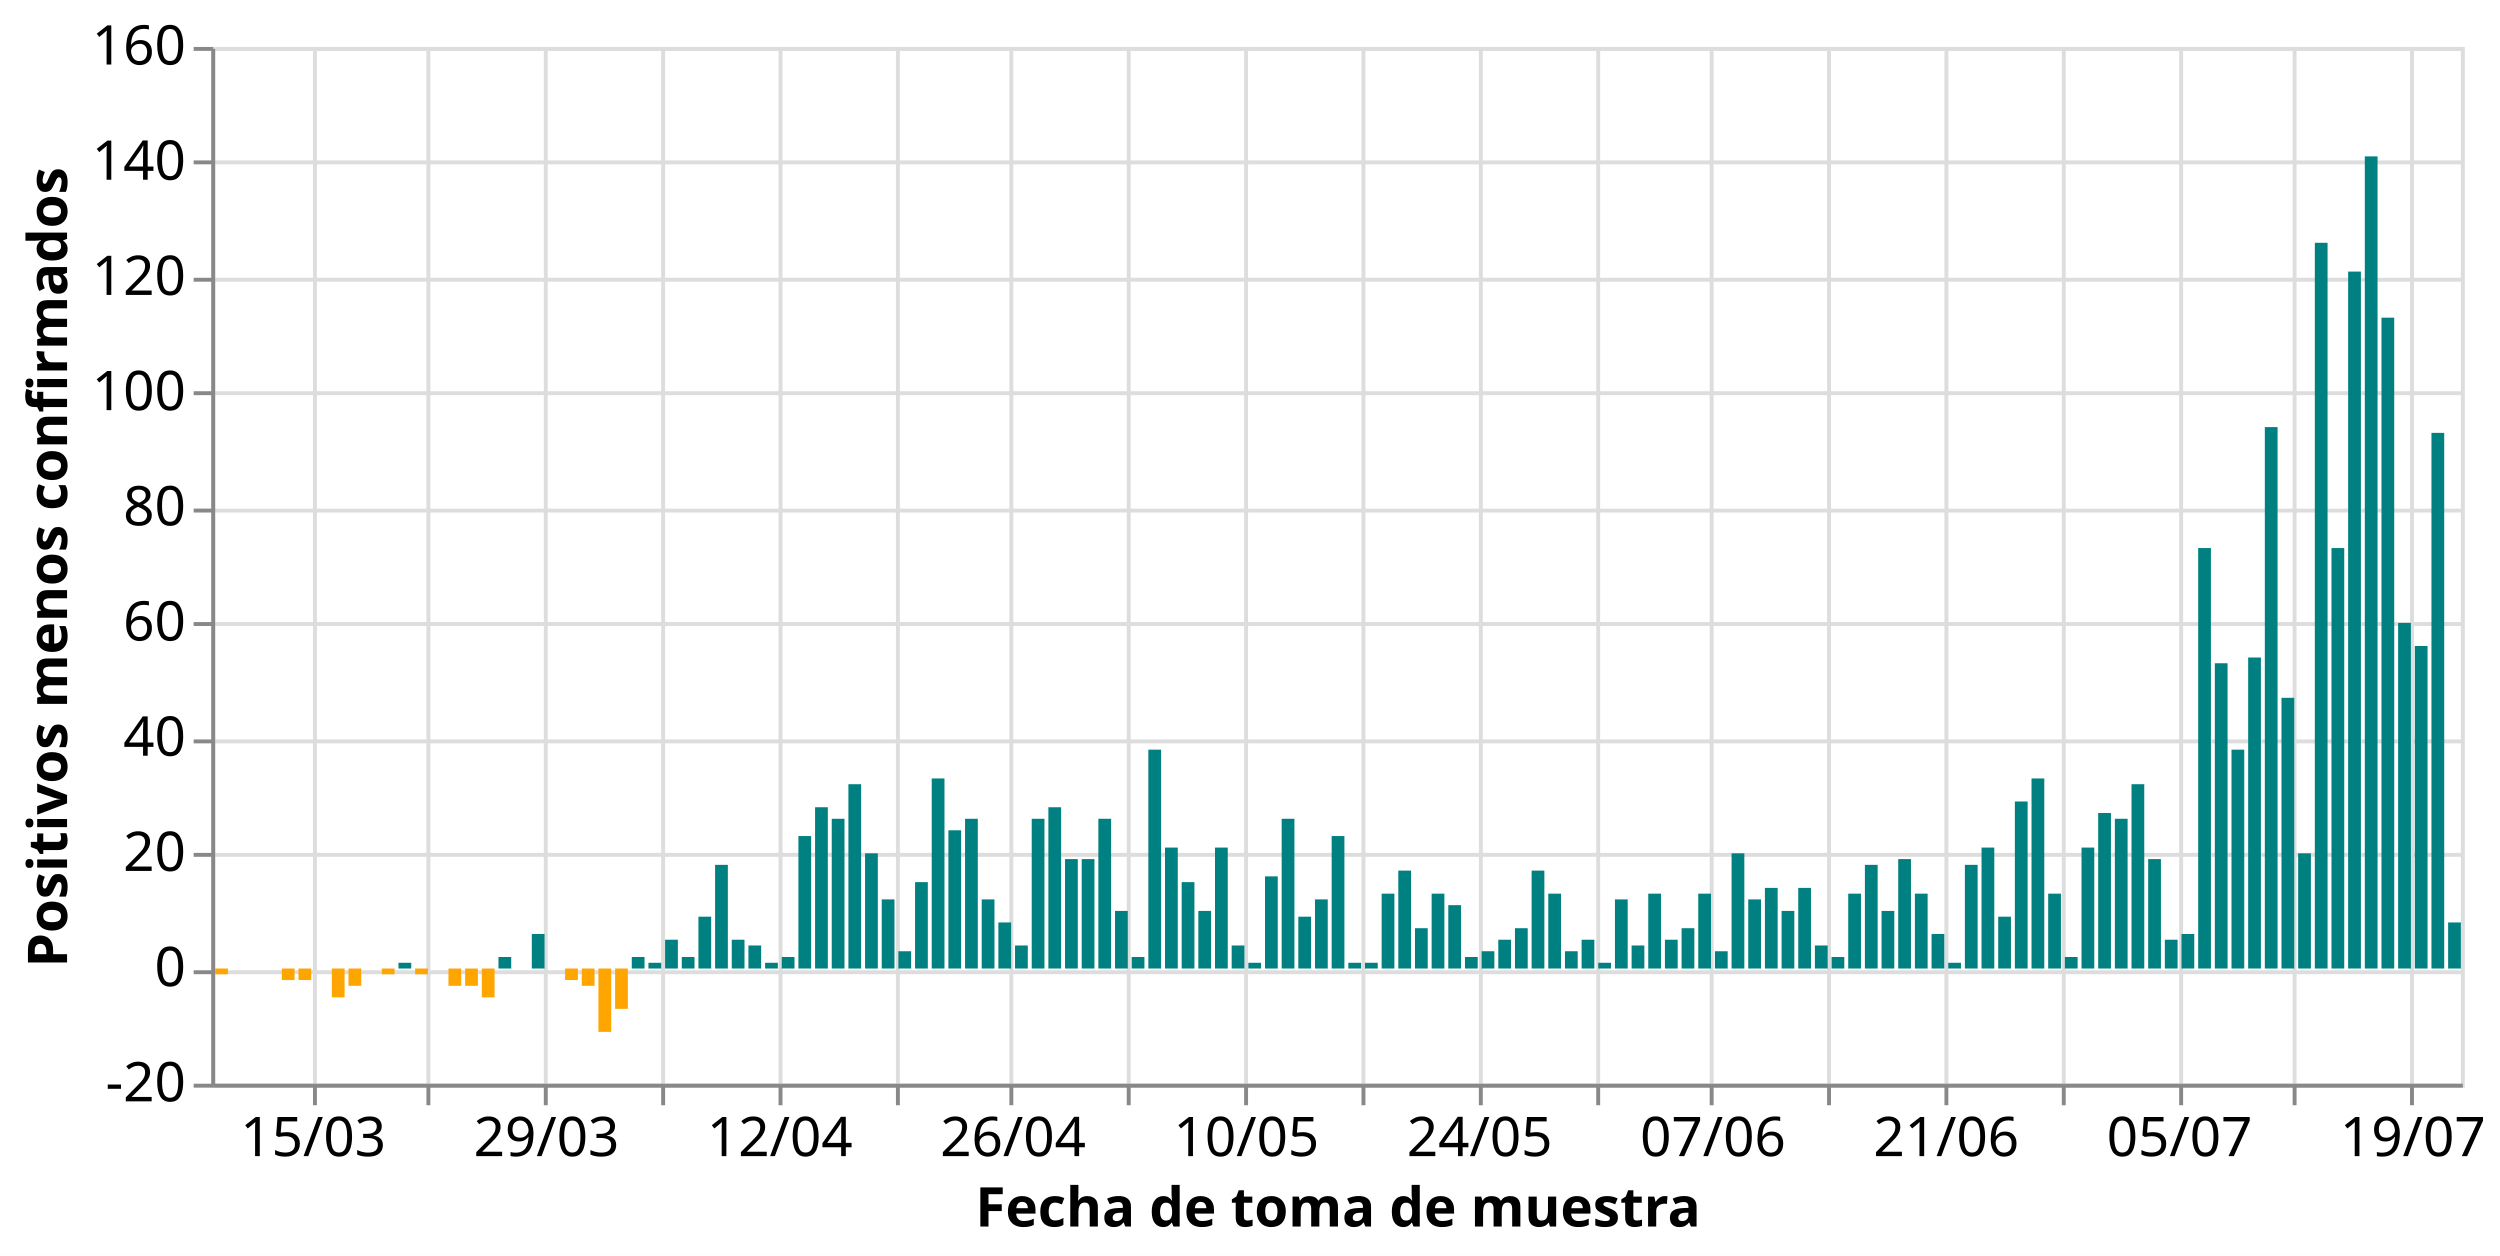
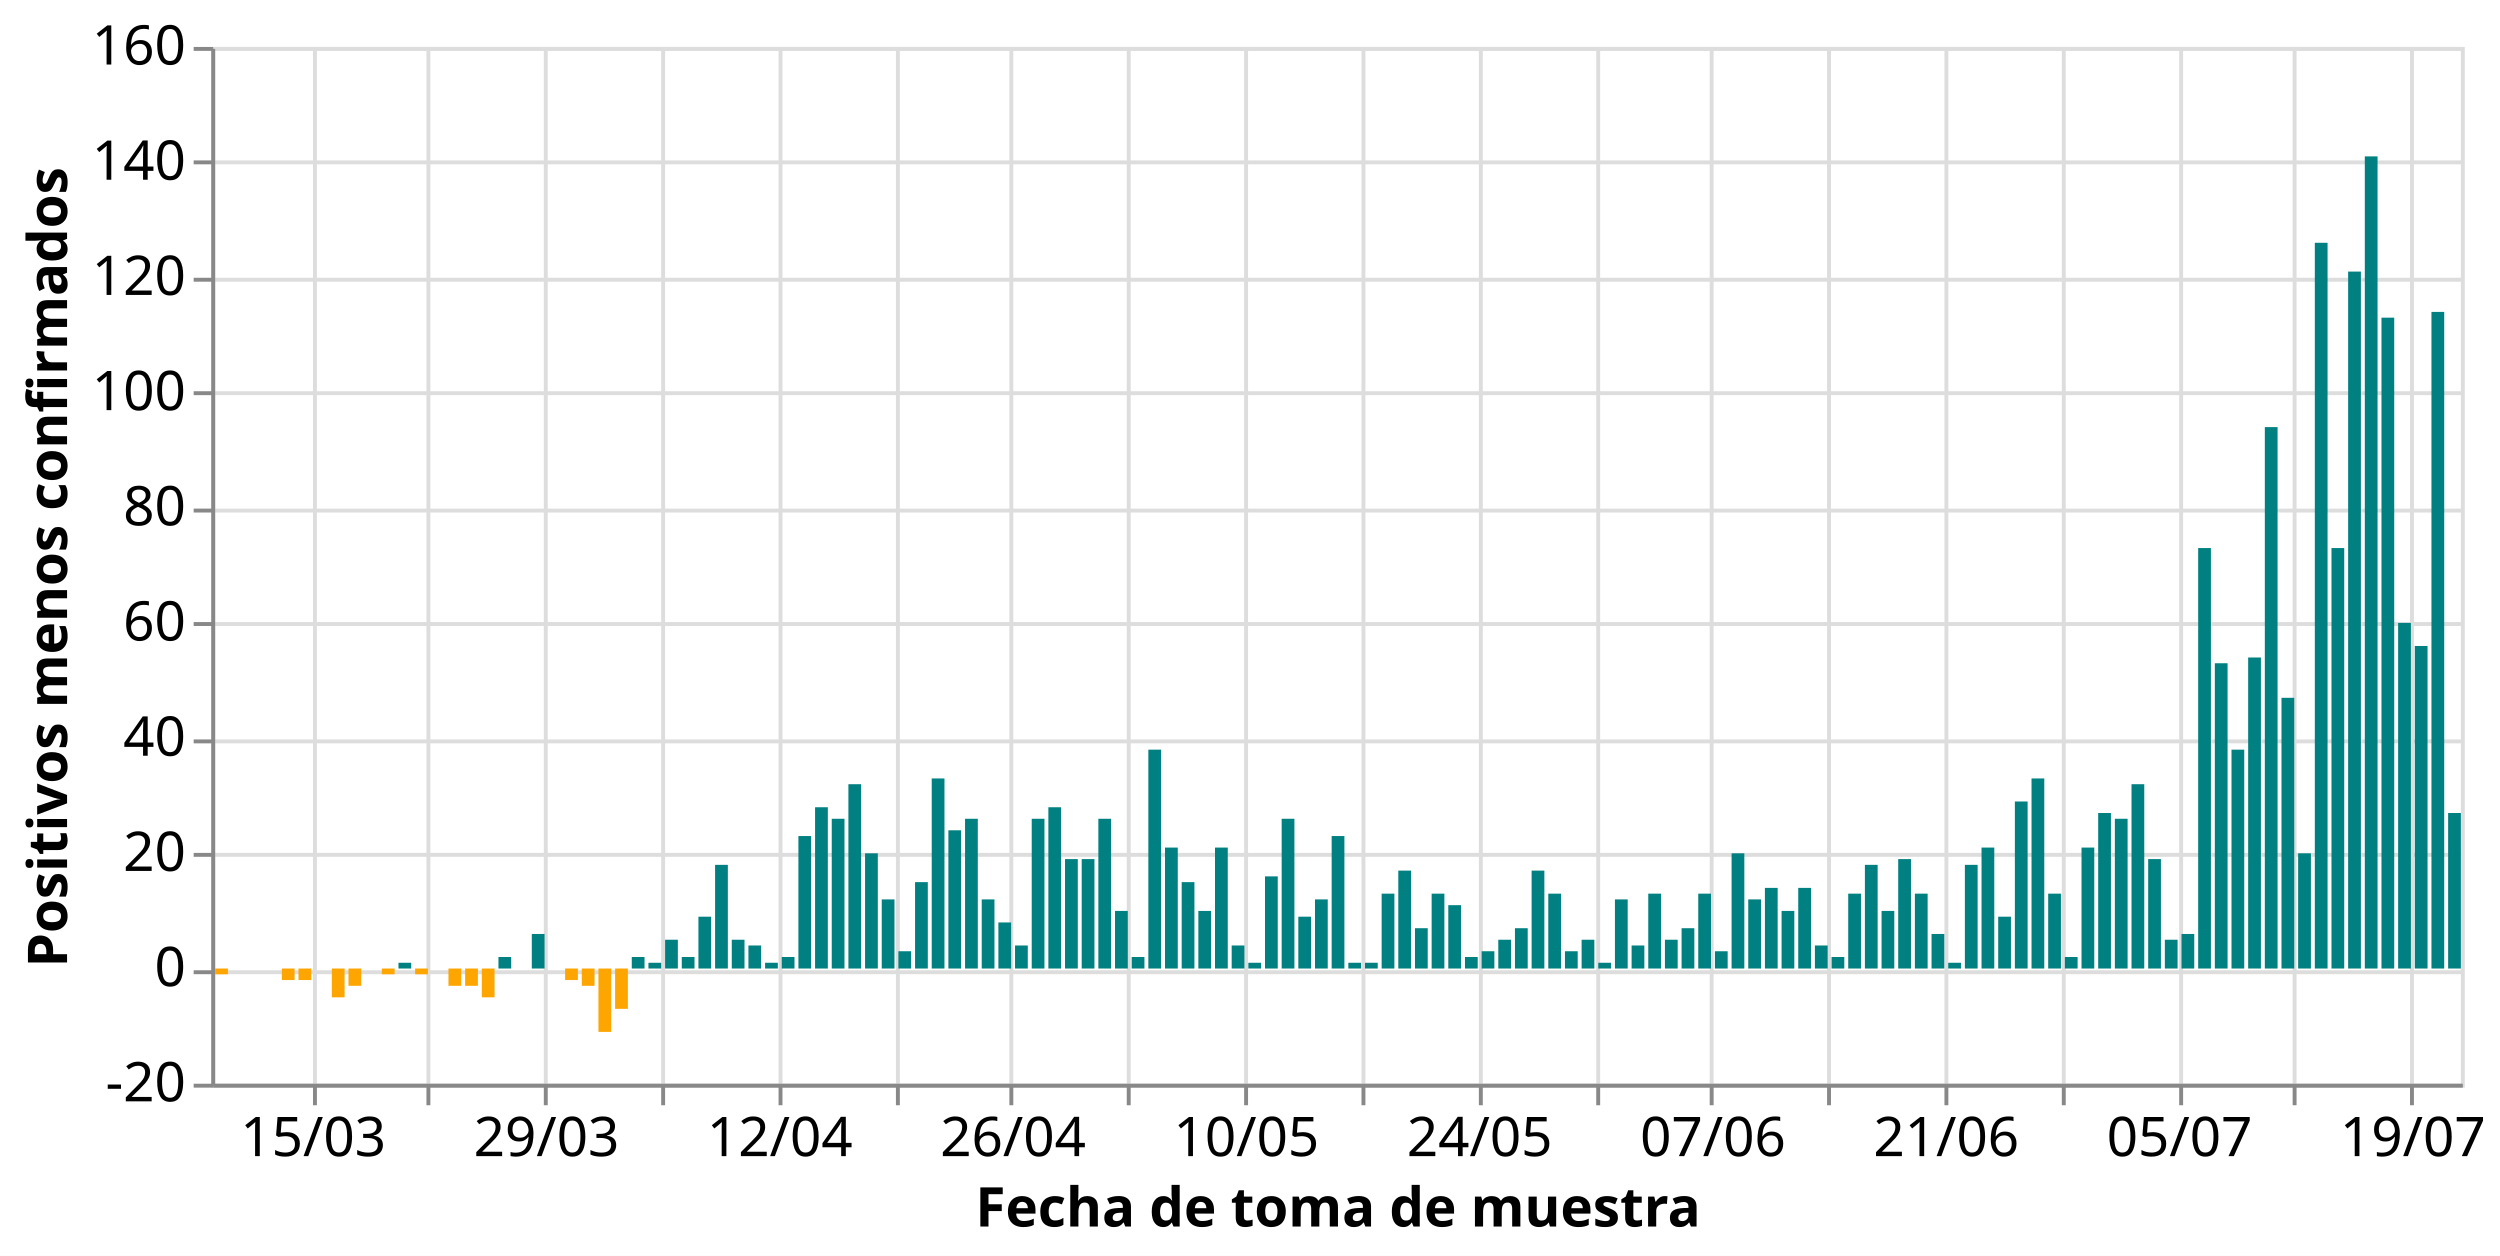
<svg xmlns="http://www.w3.org/2000/svg" class="marks" width="639" height="321" viewBox="0 0 639 321" version="1.1">
  <rect width="639" height="321" style="fill: white;" />
  <g transform="translate(54,12)">
    <g class="mark-group role-frame root">
      <g transform="translate(0,0)">
        <path class="background" d="M0.5,0.5h575v265h-575Z" style="fill: none; stroke: #ddd;" />
        <g>
          <g class="mark-group role-axis">
            <g transform="translate(0.5,265.5)">
              <path class="background" d="M0,0h0v0h0Z" style="pointer-events: none; fill: none;" />
              <g>
                <g class="mark-rule role-axis-grid" style="pointer-events: none;">
                  <line transform="translate(26,-265)" x2="0" y2="265" style="fill: none; stroke: #ddd; stroke-width: 1; opacity: 1;" />
                  <line transform="translate(55,-265)" x2="0" y2="265" style="fill: none; stroke: #ddd; stroke-width: 1; opacity: 1;" />
                  <line transform="translate(85,-265)" x2="0" y2="265" style="fill: none; stroke: #ddd; stroke-width: 1; opacity: 1;" />
                  <line transform="translate(115,-265)" x2="0" y2="265" style="fill: none; stroke: #ddd; stroke-width: 1; opacity: 1;" />
                  <line transform="translate(145,-265)" x2="0" y2="265" style="fill: none; stroke: #ddd; stroke-width: 1; opacity: 1;" />
                  <line transform="translate(175,-265)" x2="0" y2="265" style="fill: none; stroke: #ddd; stroke-width: 1; opacity: 1;" />
                  <line transform="translate(204,-265)" x2="0" y2="265" style="fill: none; stroke: #ddd; stroke-width: 1; opacity: 1;" />
                  <line transform="translate(234,-265)" x2="0" y2="265" style="fill: none; stroke: #ddd; stroke-width: 1; opacity: 1;" />
                  <line transform="translate(264,-265)" x2="0" y2="265" style="fill: none; stroke: #ddd; stroke-width: 1; opacity: 1;" />
                  <line transform="translate(294,-265)" x2="0" y2="265" style="fill: none; stroke: #ddd; stroke-width: 1; opacity: 1;" />
                  <line transform="translate(324,-265)" x2="0" y2="265" style="fill: none; stroke: #ddd; stroke-width: 1; opacity: 1;" />
                  <line transform="translate(354,-265)" x2="0" y2="265" style="fill: none; stroke: #ddd; stroke-width: 1; opacity: 1;" />
                  <line transform="translate(383,-265)" x2="0" y2="265" style="fill: none; stroke: #ddd; stroke-width: 1; opacity: 1;" />
                  <line transform="translate(413,-265)" x2="0" y2="265" style="fill: none; stroke: #ddd; stroke-width: 1; opacity: 1;" />
                  <line transform="translate(443,-265)" x2="0" y2="265" style="fill: none; stroke: #ddd; stroke-width: 1; opacity: 1;" />
                  <line transform="translate(473,-265)" x2="0" y2="265" style="fill: none; stroke: #ddd; stroke-width: 1; opacity: 1;" />
                  <line transform="translate(503,-265)" x2="0" y2="265" style="fill: none; stroke: #ddd; stroke-width: 1; opacity: 1;" />
                  <line transform="translate(532,-265)" x2="0" y2="265" style="fill: none; stroke: #ddd; stroke-width: 1; opacity: 1;" />
                  <line transform="translate(562,-265)" x2="0" y2="265" style="fill: none; stroke: #ddd; stroke-width: 1; opacity: 1;" />
                </g>
              </g>
              <path class="foreground" d="" style="pointer-events: none; display: none; fill: none;" />
            </g>
          </g>
          <g class="mark-group role-axis">
            <g transform="translate(0.5,0.5)">
              <path class="background" d="M0,0h0v0h0Z" style="pointer-events: none; fill: none;" />
              <g>
                <g class="mark-rule role-axis-grid" style="pointer-events: none;">
                  <line transform="translate(0,265)" x2="575" y2="0" style="fill: none; stroke: #ddd; stroke-width: 1; opacity: 1;" />
                  <line transform="translate(0,236)" x2="575" y2="0" style="fill: none; stroke: #ddd; stroke-width: 1; opacity: 1;" />
                  <line transform="translate(0,206)" x2="575" y2="0" style="fill: none; stroke: #ddd; stroke-width: 1; opacity: 1;" />
                  <line transform="translate(0,177)" x2="575" y2="0" style="fill: none; stroke: #ddd; stroke-width: 1; opacity: 1;" />
                  <line transform="translate(0,147)" x2="575" y2="0" style="fill: none; stroke: #ddd; stroke-width: 1; opacity: 1;" />
                  <line transform="translate(0,118)" x2="575" y2="0" style="fill: none; stroke: #ddd; stroke-width: 1; opacity: 1;" />
                  <line transform="translate(0,88)" x2="575" y2="0" style="fill: none; stroke: #ddd; stroke-width: 1; opacity: 1;" />
                  <line transform="translate(0,59)" x2="575" y2="0" style="fill: none; stroke: #ddd; stroke-width: 1; opacity: 1;" />
                  <line transform="translate(0,29)" x2="575" y2="0" style="fill: none; stroke: #ddd; stroke-width: 1; opacity: 1;" />
                  <line transform="translate(0,0)" x2="575" y2="0" style="fill: none; stroke: #ddd; stroke-width: 1; opacity: 1;" />
                </g>
              </g>
              <path class="foreground" d="" style="pointer-events: none; display: none; fill: none;" />
            </g>
          </g>
          <g class="mark-group role-axis">
            <g transform="translate(0.5,265.5)">
              <path class="background" d="M0,0h0v0h0Z" style="pointer-events: none; fill: none;" />
              <g>
                <g class="mark-rule role-axis-tick" style="pointer-events: none;">
                  <line transform="translate(26,0)" x2="0" y2="5" style="fill: none; stroke: #888; stroke-width: 1; opacity: 1;" />
                  <line transform="translate(55,0)" x2="0" y2="5" style="fill: none; stroke: #888; stroke-width: 1; opacity: 1;" />
                  <line transform="translate(85,0)" x2="0" y2="5" style="fill: none; stroke: #888; stroke-width: 1; opacity: 1;" />
                  <line transform="translate(115,0)" x2="0" y2="5" style="fill: none; stroke: #888; stroke-width: 1; opacity: 1;" />
                  <line transform="translate(145,0)" x2="0" y2="5" style="fill: none; stroke: #888; stroke-width: 1; opacity: 1;" />
                  <line transform="translate(175,0)" x2="0" y2="5" style="fill: none; stroke: #888; stroke-width: 1; opacity: 1;" />
                  <line transform="translate(204,0)" x2="0" y2="5" style="fill: none; stroke: #888; stroke-width: 1; opacity: 1;" />
                  <line transform="translate(234,0)" x2="0" y2="5" style="fill: none; stroke: #888; stroke-width: 1; opacity: 1;" />
                  <line transform="translate(264,0)" x2="0" y2="5" style="fill: none; stroke: #888; stroke-width: 1; opacity: 1;" />
                  <line transform="translate(294,0)" x2="0" y2="5" style="fill: none; stroke: #888; stroke-width: 1; opacity: 1;" />
                  <line transform="translate(324,0)" x2="0" y2="5" style="fill: none; stroke: #888; stroke-width: 1; opacity: 1;" />
                  <line transform="translate(354,0)" x2="0" y2="5" style="fill: none; stroke: #888; stroke-width: 1; opacity: 1;" />
                  <line transform="translate(383,0)" x2="0" y2="5" style="fill: none; stroke: #888; stroke-width: 1; opacity: 1;" />
                  <line transform="translate(413,0)" x2="0" y2="5" style="fill: none; stroke: #888; stroke-width: 1; opacity: 1;" />
                  <line transform="translate(443,0)" x2="0" y2="5" style="fill: none; stroke: #888; stroke-width: 1; opacity: 1;" />
                  <line transform="translate(473,0)" x2="0" y2="5" style="fill: none; stroke: #888; stroke-width: 1; opacity: 1;" />
                  <line transform="translate(503,0)" x2="0" y2="5" style="fill: none; stroke: #888; stroke-width: 1; opacity: 1;" />
                  <line transform="translate(532,0)" x2="0" y2="5" style="fill: none; stroke: #888; stroke-width: 1; opacity: 1;" />
                  <line transform="translate(562,0)" x2="0" y2="5" style="fill: none; stroke: #888; stroke-width: 1; opacity: 1;" />
                </g>
                <g class="mark-text role-axis-label" style="pointer-events: none;">
                  <text text-anchor="middle" transform="translate(25.55556,18)" style="font-family: sans-serif; font-size: 14px; fill: #000; opacity: 1;">15/03</text>
                  <text text-anchor="middle" transform="translate(55.37037,18)" style="font-family: sans-serif; font-size: 14px; fill: #000; opacity: 0;">22/03</text>
                  <text text-anchor="middle" transform="translate(85.18519,18)" style="font-family: sans-serif; font-size: 14px; fill: #000; opacity: 1;">29/03</text>
                  <text text-anchor="middle" transform="translate(115,18)" style="font-family: sans-serif; font-size: 14px; fill: #000; opacity: 0;">05/04</text>
                  <text text-anchor="middle" transform="translate(144.8148,18)" style="font-family: sans-serif; font-size: 14px; fill: #000; opacity: 1;">12/04</text>
                  <text text-anchor="middle" transform="translate(174.6296,18)" style="font-family: sans-serif; font-size: 14px; fill: #000; opacity: 0;">19/04</text>
                  <text text-anchor="middle" transform="translate(204.4444,18)" style="font-family: sans-serif; font-size: 14px; fill: #000; opacity: 1;">26/04</text>
                  <text text-anchor="middle" transform="translate(234.2593,18)" style="font-family: sans-serif; font-size: 14px; fill: #000; opacity: 0;">03/05</text>
                  <text text-anchor="middle" transform="translate(264.0741,18)" style="font-family: sans-serif; font-size: 14px; fill: #000; opacity: 1;">10/05</text>
                  <text text-anchor="middle" transform="translate(293.8889,18)" style="font-family: sans-serif; font-size: 14px; fill: #000; opacity: 0;">17/05</text>
                  <text text-anchor="middle" transform="translate(323.7037,18)" style="font-family: sans-serif; font-size: 14px; fill: #000; opacity: 1;">24/05</text>
                  <text text-anchor="middle" transform="translate(353.5185,18)" style="font-family: sans-serif; font-size: 14px; fill: #000; opacity: 0;">31/05</text>
                  <text text-anchor="middle" transform="translate(383.3333,18)" style="font-family: sans-serif; font-size: 14px; fill: #000; opacity: 1;">07/06</text>
                  <text text-anchor="middle" transform="translate(413.1481,18)" style="font-family: sans-serif; font-size: 14px; fill: #000; opacity: 0;">14/06</text>
                  <text text-anchor="middle" transform="translate(442.963,18)" style="font-family: sans-serif; font-size: 14px; fill: #000; opacity: 1;">21/06</text>
                  <text text-anchor="middle" transform="translate(472.7778,18)" style="font-family: sans-serif; font-size: 14px; fill: #000; opacity: 0;">28/06</text>
                  <text text-anchor="middle" transform="translate(502.5926,18)" style="font-family: sans-serif; font-size: 14px; fill: #000; opacity: 1;">05/07</text>
                  <text text-anchor="middle" transform="translate(532.4074,18)" style="font-family: sans-serif; font-size: 14px; fill: #000; opacity: 0;">12/07</text>
                  <text text-anchor="middle" transform="translate(562.2222,18)" style="font-family: sans-serif; font-size: 14px; fill: #000; opacity: 1;">19/07</text>
                </g>
                <g class="mark-rule role-axis-domain" style="pointer-events: none;">
                  <line transform="translate(0,0)" x2="575" y2="0" style="fill: none; stroke: #888; stroke-width: 1; opacity: 1;" />
                </g>
                <g class="mark-text role-axis-title" style="pointer-events: none;">
                  <text text-anchor="middle" transform="translate(287.5,36)" style="font-family: sans-serif; font-size: 14px; font-weight: bold; fill: #000; opacity: 1;">Fecha de toma de muestra</text>
                </g>
              </g>
              <path class="foreground" d="" style="pointer-events: none; display: none; fill: none;" />
            </g>
          </g>
          <g class="mark-group role-axis">
            <g transform="translate(0.5,0.5)">
              <path class="background" d="M0,0h0v0h0Z" style="pointer-events: none; fill: none;" />
              <g>
                <g class="mark-rule role-axis-tick" style="pointer-events: none;">
                  <line transform="translate(0,265)" x2="-5" y2="0" style="fill: none; stroke: #888; stroke-width: 1; opacity: 1;" />
                  <line transform="translate(0,236)" x2="-5" y2="0" style="fill: none; stroke: #888; stroke-width: 1; opacity: 1;" />
                  <line transform="translate(0,206)" x2="-5" y2="0" style="fill: none; stroke: #888; stroke-width: 1; opacity: 1;" />
                  <line transform="translate(0,177)" x2="-5" y2="0" style="fill: none; stroke: #888; stroke-width: 1; opacity: 1;" />
                  <line transform="translate(0,147)" x2="-5" y2="0" style="fill: none; stroke: #888; stroke-width: 1; opacity: 1;" />
                  <line transform="translate(0,118)" x2="-5" y2="0" style="fill: none; stroke: #888; stroke-width: 1; opacity: 1;" />
                  <line transform="translate(0,88)" x2="-5" y2="0" style="fill: none; stroke: #888; stroke-width: 1; opacity: 1;" />
                  <line transform="translate(0,59)" x2="-5" y2="0" style="fill: none; stroke: #888; stroke-width: 1; opacity: 1;" />
                  <line transform="translate(0,29)" x2="-5" y2="0" style="fill: none; stroke: #888; stroke-width: 1; opacity: 1;" />
                  <line transform="translate(0,0)" x2="-5" y2="0" style="fill: none; stroke: #888; stroke-width: 1; opacity: 1;" />
                </g>
                <g class="mark-text role-axis-label" style="pointer-events: none;">
                  <text text-anchor="end" transform="translate(-7,269)" style="font-family: sans-serif; font-size: 14px; fill: #000; opacity: 1;">-20</text>
                  <text text-anchor="end" transform="translate(-7,239.5556)" style="font-family: sans-serif; font-size: 14px; fill: #000; opacity: 1;">0</text>
                  <text text-anchor="end" transform="translate(-7,210.1111)" style="font-family: sans-serif; font-size: 14px; fill: #000; opacity: 1;">20</text>
                  <text text-anchor="end" transform="translate(-7,180.6667)" style="font-family: sans-serif; font-size: 14px; fill: #000; opacity: 1;">40</text>
                  <text text-anchor="end" transform="translate(-7,151.2222)" style="font-family: sans-serif; font-size: 14px; fill: #000; opacity: 1;">60</text>
                  <text text-anchor="end" transform="translate(-7,121.7778)" style="font-family: sans-serif; font-size: 14px; fill: #000; opacity: 1;">80</text>
                  <text text-anchor="end" transform="translate(-7,92.33333)" style="font-family: sans-serif; font-size: 14px; fill: #000; opacity: 1;">100</text>
                  <text text-anchor="end" transform="translate(-7,62.88889)" style="font-family: sans-serif; font-size: 14px; fill: #000; opacity: 1;">120</text>
                  <text text-anchor="end" transform="translate(-7,33.44444)" style="font-family: sans-serif; font-size: 14px; fill: #000; opacity: 1;">140</text>
                  <text text-anchor="end" transform="translate(-7,4)" style="font-family: sans-serif; font-size: 14px; fill: #000; opacity: 1;">160</text>
                </g>
                <g class="mark-rule role-axis-domain" style="pointer-events: none;">
                  <line transform="translate(0,265)" x2="0" y2="-265" style="fill: none; stroke: #888; stroke-width: 1; opacity: 1;" />
                </g>
                <g class="mark-text role-axis-title" style="pointer-events: none;">
                  <text text-anchor="middle" transform="translate(-34.3584,132.5) rotate(-90) translate(0,-3)" style="font-family: sans-serif; font-size: 14px; font-weight: bold; fill: #000; opacity: 1;">Positivos menos confirmados</text>
                </g>
              </g>
              <path class="foreground" d="" style="pointer-events: none; display: none; fill: none;" />
            </g>
          </g>
          <g class="mark-rect role-mark marks">
            <path d="M1,235.556h3.259v1.472h-3.259Z" style="fill: orange;" />
            <path d="M5.259,235.556h3.259v0h-3.259Z" style="fill: teal;" />
            <path d="M9.519,235.556h3.259v0h-3.259Z" style="fill: teal;" />
            <path d="M13.778,235.556h3.259v0h-3.259Z" style="fill: teal;" />
            <path d="M18.037,235.556h3.259v2.944h-3.259Z" style="fill: orange;" />
            <path d="M22.296,235.556h3.259v2.944h-3.259Z" style="fill: orange;" />
            <path d="M26.556,235.556h3.259v0h-3.259Z" style="fill: teal;" />
            <path d="M30.815,235.556h3.259v7.361h-3.259Z" style="fill: orange;" />
            <path d="M35.074,235.556h3.259v4.417h-3.259Z" style="fill: orange;" />
            <path d="M39.333,235.556h3.259v0h-3.259Z" style="fill: teal;" />
            <path d="M43.593,235.556h3.259v1.472h-3.259Z" style="fill: orange;" />
            <path d="M47.852,234.083h3.259v1.472h-3.259Z" style="fill: teal;" />
            <path d="M52.111,235.556h3.259v1.472h-3.259Z" style="fill: orange;" />
            <path d="M56.37,235.556h3.259v0h-3.259Z" style="fill: teal;" />
            <path d="M60.63,235.556h3.259v4.417h-3.259Z" style="fill: orange;" />
            <path d="M64.889,235.556h3.259v4.417h-3.259Z" style="fill: orange;" />
            <path d="M69.148,235.556h3.259v7.361h-3.259Z" style="fill: orange;" />
            <path d="M73.407,232.611h3.259v2.944h-3.259Z" style="fill: teal;" />
            <path d="M77.667,235.556h3.259v0h-3.259Z" style="fill: teal;" />
            <path d="M81.926,226.722h3.259v8.833h-3.259Z" style="fill: teal;" />
            <path d="M86.185,235.556h3.259v0h-3.259Z" style="fill: teal;" />
            <path d="M90.444,235.556h3.259v2.944h-3.259Z" style="fill: orange;" />
            <path d="M94.704,235.556h3.259v4.417h-3.259Z" style="fill: orange;" />
            <path d="M98.963,235.556h3.259v16.194h-3.259Z" style="fill: orange;" />
            <path d="M103.222,235.556h3.259v10.306h-3.259Z" style="fill: orange;" />
            <path d="M107.481,232.611h3.259v2.944h-3.259Z" style="fill: teal;" />
            <path d="M111.741,234.083h3.259v1.472h-3.259Z" style="fill: teal;" />
            <path d="M116,228.194h3.259v7.361h-3.259Z" style="fill: teal;" />
            <path d="M120.259,232.611h3.259v2.944h-3.259Z" style="fill: teal;" />
            <path d="M124.519,222.306h3.259v13.25h-3.259Z" style="fill: teal;" />
            <path d="M128.778,209.056h3.259v26.5h-3.259Z" style="fill: teal;" />
            <path d="M133.037,228.194h3.259v7.361h-3.259Z" style="fill: teal;" />
            <path d="M137.296,229.667h3.259v5.889h-3.259Z" style="fill: teal;" />
            <path d="M141.556,234.083h3.259v1.472h-3.259Z" style="fill: teal;" />
            <path d="M145.815,232.611h3.259v2.944h-3.259Z" style="fill: teal;" />
            <path d="M150.074,201.694h3.259v33.861h-3.259Z" style="fill: teal;" />
            <path d="M154.333,194.333h3.259v41.222h-3.259Z" style="fill: teal;" />
            <path d="M158.593,197.278h3.259v38.278h-3.259Z" style="fill: teal;" />
            <path d="M162.852,188.444h3.259v47.111h-3.259Z" style="fill: teal;" />
            <path d="M167.111,206.111h3.259v29.444h-3.259Z" style="fill: teal;" />
            <path d="M171.37,217.889h3.259v17.667h-3.259Z" style="fill: teal;" />
            <path d="M175.63,231.139h3.259v4.417h-3.259Z" style="fill: teal;" />
            <path d="M179.889,213.472h3.259v22.083h-3.259Z" style="fill: teal;" />
            <path d="M184.148,186.972h3.259v48.583h-3.259Z" style="fill: teal;" />
            <path d="M188.407,200.222h3.259v35.333h-3.259Z" style="fill: teal;" />
            <path d="M192.667,197.278h3.259v38.278h-3.259Z" style="fill: teal;" />
            <path d="M196.926,217.889h3.259v17.667h-3.259Z" style="fill: teal;" />
            <path d="M201.185,223.778h3.259v11.778h-3.259Z" style="fill: teal;" />
            <path d="M205.444,229.667h3.259v5.889h-3.259Z" style="fill: teal;" />
            <path d="M209.704,197.278h3.259v38.278h-3.259Z" style="fill: teal;" />
            <path d="M213.963,194.333h3.259v41.222h-3.259Z" style="fill: teal;" />
            <path d="M218.222,207.583h3.259v27.972h-3.259Z" style="fill: teal;" />
            <path d="M222.481,207.583h3.259v27.972h-3.259Z" style="fill: teal;" />
            <path d="M226.741,197.278h3.259v38.278h-3.259Z" style="fill: teal;" />
            <path d="M231,220.833h3.259v14.722h-3.259Z" style="fill: teal;" />
            <path d="M235.259,232.611h3.259v2.944h-3.259Z" style="fill: teal;" />
            <path d="M239.519,179.611h3.259v55.944h-3.259Z" style="fill: teal;" />
            <path d="M243.778,204.639h3.259v30.917h-3.259Z" style="fill: teal;" />
            <path d="M248.037,213.472h3.259v22.083h-3.259Z" style="fill: teal;" />
            <path d="M252.296,220.833h3.259v14.722h-3.259Z" style="fill: teal;" />
            <path d="M256.556,204.639h3.259v30.917h-3.259Z" style="fill: teal;" />
            <path d="M260.815,229.667h3.259v5.889h-3.259Z" style="fill: teal;" />
            <path d="M265.074,234.083h3.259v1.472h-3.259Z" style="fill: teal;" />
            <path d="M269.333,212h3.259v23.556h-3.259Z" style="fill: teal;" />
            <path d="M273.593,197.278h3.259v38.278h-3.259Z" style="fill: teal;" />
            <path d="M277.852,222.306h3.259v13.25h-3.259Z" style="fill: teal;" />
            <path d="M282.111,217.889h3.259v17.667h-3.259Z" style="fill: teal;" />
            <path d="M286.37,201.694h3.259v33.861h-3.259Z" style="fill: teal;" />
            <path d="M290.63,234.083h3.259v1.472h-3.259Z" style="fill: teal;" />
            <path d="M294.889,234.083h3.259v1.472h-3.259Z" style="fill: teal;" />
            <path d="M299.148,216.417h3.259v19.139h-3.259Z" style="fill: teal;" />
            <path d="M303.407,210.528h3.259v25.028h-3.259Z" style="fill: teal;" />
            <path d="M307.667,225.25h3.259v10.306h-3.259Z" style="fill: teal;" />
            <path d="M311.926,216.417h3.259v19.139h-3.259Z" style="fill: teal;" />
            <path d="M316.185,219.361h3.259v16.194h-3.259Z" style="fill: teal;" />
            <path d="M320.444,232.611h3.259v2.944h-3.259Z" style="fill: teal;" />
            <path d="M324.704,231.139h3.259v4.417h-3.259Z" style="fill: teal;" />
            <path d="M328.963,228.194h3.259v7.361h-3.259Z" style="fill: teal;" />
            <path d="M333.222,225.25h3.259v10.306h-3.259Z" style="fill: teal;" />
            <path d="M337.481,210.528h3.259v25.028h-3.259Z" style="fill: teal;" />
            <path d="M341.741,216.417h3.259v19.139h-3.259Z" style="fill: teal;" />
            <path d="M346,231.139h3.259v4.417h-3.259Z" style="fill: teal;" />
            <path d="M350.259,228.194h3.259v7.361h-3.259Z" style="fill: teal;" />
            <path d="M354.519,234.083h3.259v1.472h-3.259Z" style="fill: teal;" />
            <path d="M358.778,217.889h3.259v17.667h-3.259Z" style="fill: teal;" />
            <path d="M363.037,229.667h3.259v5.889h-3.259Z" style="fill: teal;" />
            <path d="M367.296,216.417h3.259v19.139h-3.259Z" style="fill: teal;" />
            <path d="M371.556,228.194h3.259v7.361h-3.259Z" style="fill: teal;" />
            <path d="M375.815,225.25h3.259v10.306h-3.259Z" style="fill: teal;" />
            <path d="M380.074,216.417h3.259v19.139h-3.259Z" style="fill: teal;" />
            <path d="M384.333,231.139h3.259v4.417h-3.259Z" style="fill: teal;" />
            <path d="M388.593,206.111h3.259v29.444h-3.259Z" style="fill: teal;" />
            <path d="M392.852,217.889h3.259v17.667h-3.259Z" style="fill: teal;" />
            <path d="M397.111,214.944h3.259v20.611h-3.259Z" style="fill: teal;" />
            <path d="M401.37,220.833h3.259v14.722h-3.259Z" style="fill: teal;" />
            <path d="M405.63,214.944h3.259v20.611h-3.259Z" style="fill: teal;" />
            <path d="M409.889,229.667h3.259v5.889h-3.259Z" style="fill: teal;" />
            <path d="M414.148,232.611h3.259v2.944h-3.259Z" style="fill: teal;" />
            <path d="M418.407,216.417h3.259v19.139h-3.259Z" style="fill: teal;" />
            <path d="M422.667,209.056h3.259v26.5h-3.259Z" style="fill: teal;" />
            <path d="M426.926,220.833h3.259v14.722h-3.259Z" style="fill: teal;" />
            <path d="M431.185,207.583h3.259v27.972h-3.259Z" style="fill: teal;" />
            <path d="M435.444,216.417h3.259v19.139h-3.259Z" style="fill: teal;" />
            <path d="M439.704,226.722h3.259v8.833h-3.259Z" style="fill: teal;" />
            <path d="M443.963,234.083h3.259v1.472h-3.259Z" style="fill: teal;" />
            <path d="M448.222,209.056h3.259v26.5h-3.259Z" style="fill: teal;" />
            <path d="M452.481,204.639h3.259v30.917h-3.259Z" style="fill: teal;" />
            <path d="M456.741,222.306h3.259v13.25h-3.259Z" style="fill: teal;" />
            <path d="M461,192.861h3.259v42.694h-3.259Z" style="fill: teal;" />
            <path d="M465.259,186.972h3.259v48.583h-3.259Z" style="fill: teal;" />
            <path d="M469.519,216.417h3.259v19.139h-3.259Z" style="fill: teal;" />
            <path d="M473.778,232.611h3.259v2.944h-3.259Z" style="fill: teal;" />
            <path d="M478.037,204.639h3.259v30.917h-3.259Z" style="fill: teal;" />
            <path d="M482.296,195.806h3.259v39.75h-3.259Z" style="fill: teal;" />
            <path d="M486.556,197.278h3.259v38.278h-3.259Z" style="fill: teal;" />
            <path d="M490.815,188.444h3.259v47.111h-3.259Z" style="fill: teal;" />
            <path d="M495.074,207.583h3.259v27.972h-3.259Z" style="fill: teal;" />
            <path d="M499.333,228.194h3.259v7.361h-3.259Z" style="fill: teal;" />
            <path d="M503.593,226.722h3.259v8.833h-3.259Z" style="fill: teal;" />
            <path d="M507.852,128.083h3.259v107.472h-3.259Z" style="fill: teal;" />
            <path d="M512.111,157.528h3.259v78.028h-3.259Z" style="fill: teal;" />
            <path d="M516.37,179.611h3.259v55.944h-3.259Z" style="fill: teal;" />
            <path d="M520.63,156.056h3.259v79.5h-3.259Z" style="fill: teal;" />
            <path d="M524.889,97.167h3.259v138.389h-3.259Z" style="fill: teal;" />
            <path d="M529.148,166.361h3.259v69.194h-3.259Z" style="fill: teal;" />
            <path d="M533.407,206.111h3.259v29.444h-3.259Z" style="fill: teal;" />
            <path d="M537.667,50.056h3.259v185.5h-3.259Z" style="fill: teal;" />
            <path d="M541.926,128.083h3.259v107.472h-3.259Z" style="fill: teal;" />
            <path d="M546.185,57.417h3.259v178.139h-3.259Z" style="fill: teal;" />
            <path d="M550.444,27.972h3.259v207.583h-3.259Z" style="fill: teal;" />
            <path d="M554.704,69.194h3.259v166.361h-3.259Z" style="fill: teal;" />
            <path d="M558.963,147.222h3.259v88.333h-3.259Z" style="fill: teal;" />
            <path d="M563.222,153.111h3.259v82.444h-3.259Z" style="fill: teal;" />
-             <path d="M567.481,98.639h3.259v136.917h-3.259Z" style="fill: teal;" />
-             <path d="M571.741,223.778h3.259v11.778h-3.259Z" style="fill: teal;" />
+             <path d="M567.481,67.722h3.259v167.833h-3.259Z" style="fill: teal;" />
+             <path d="M571.741,195.806h3.259v39.75h-3.259Z" style="fill: teal;" />
          </g>
        </g>
        <path class="foreground" d="" style="display: none; fill: none;" />
      </g>
    </g>
  </g>
</svg>
